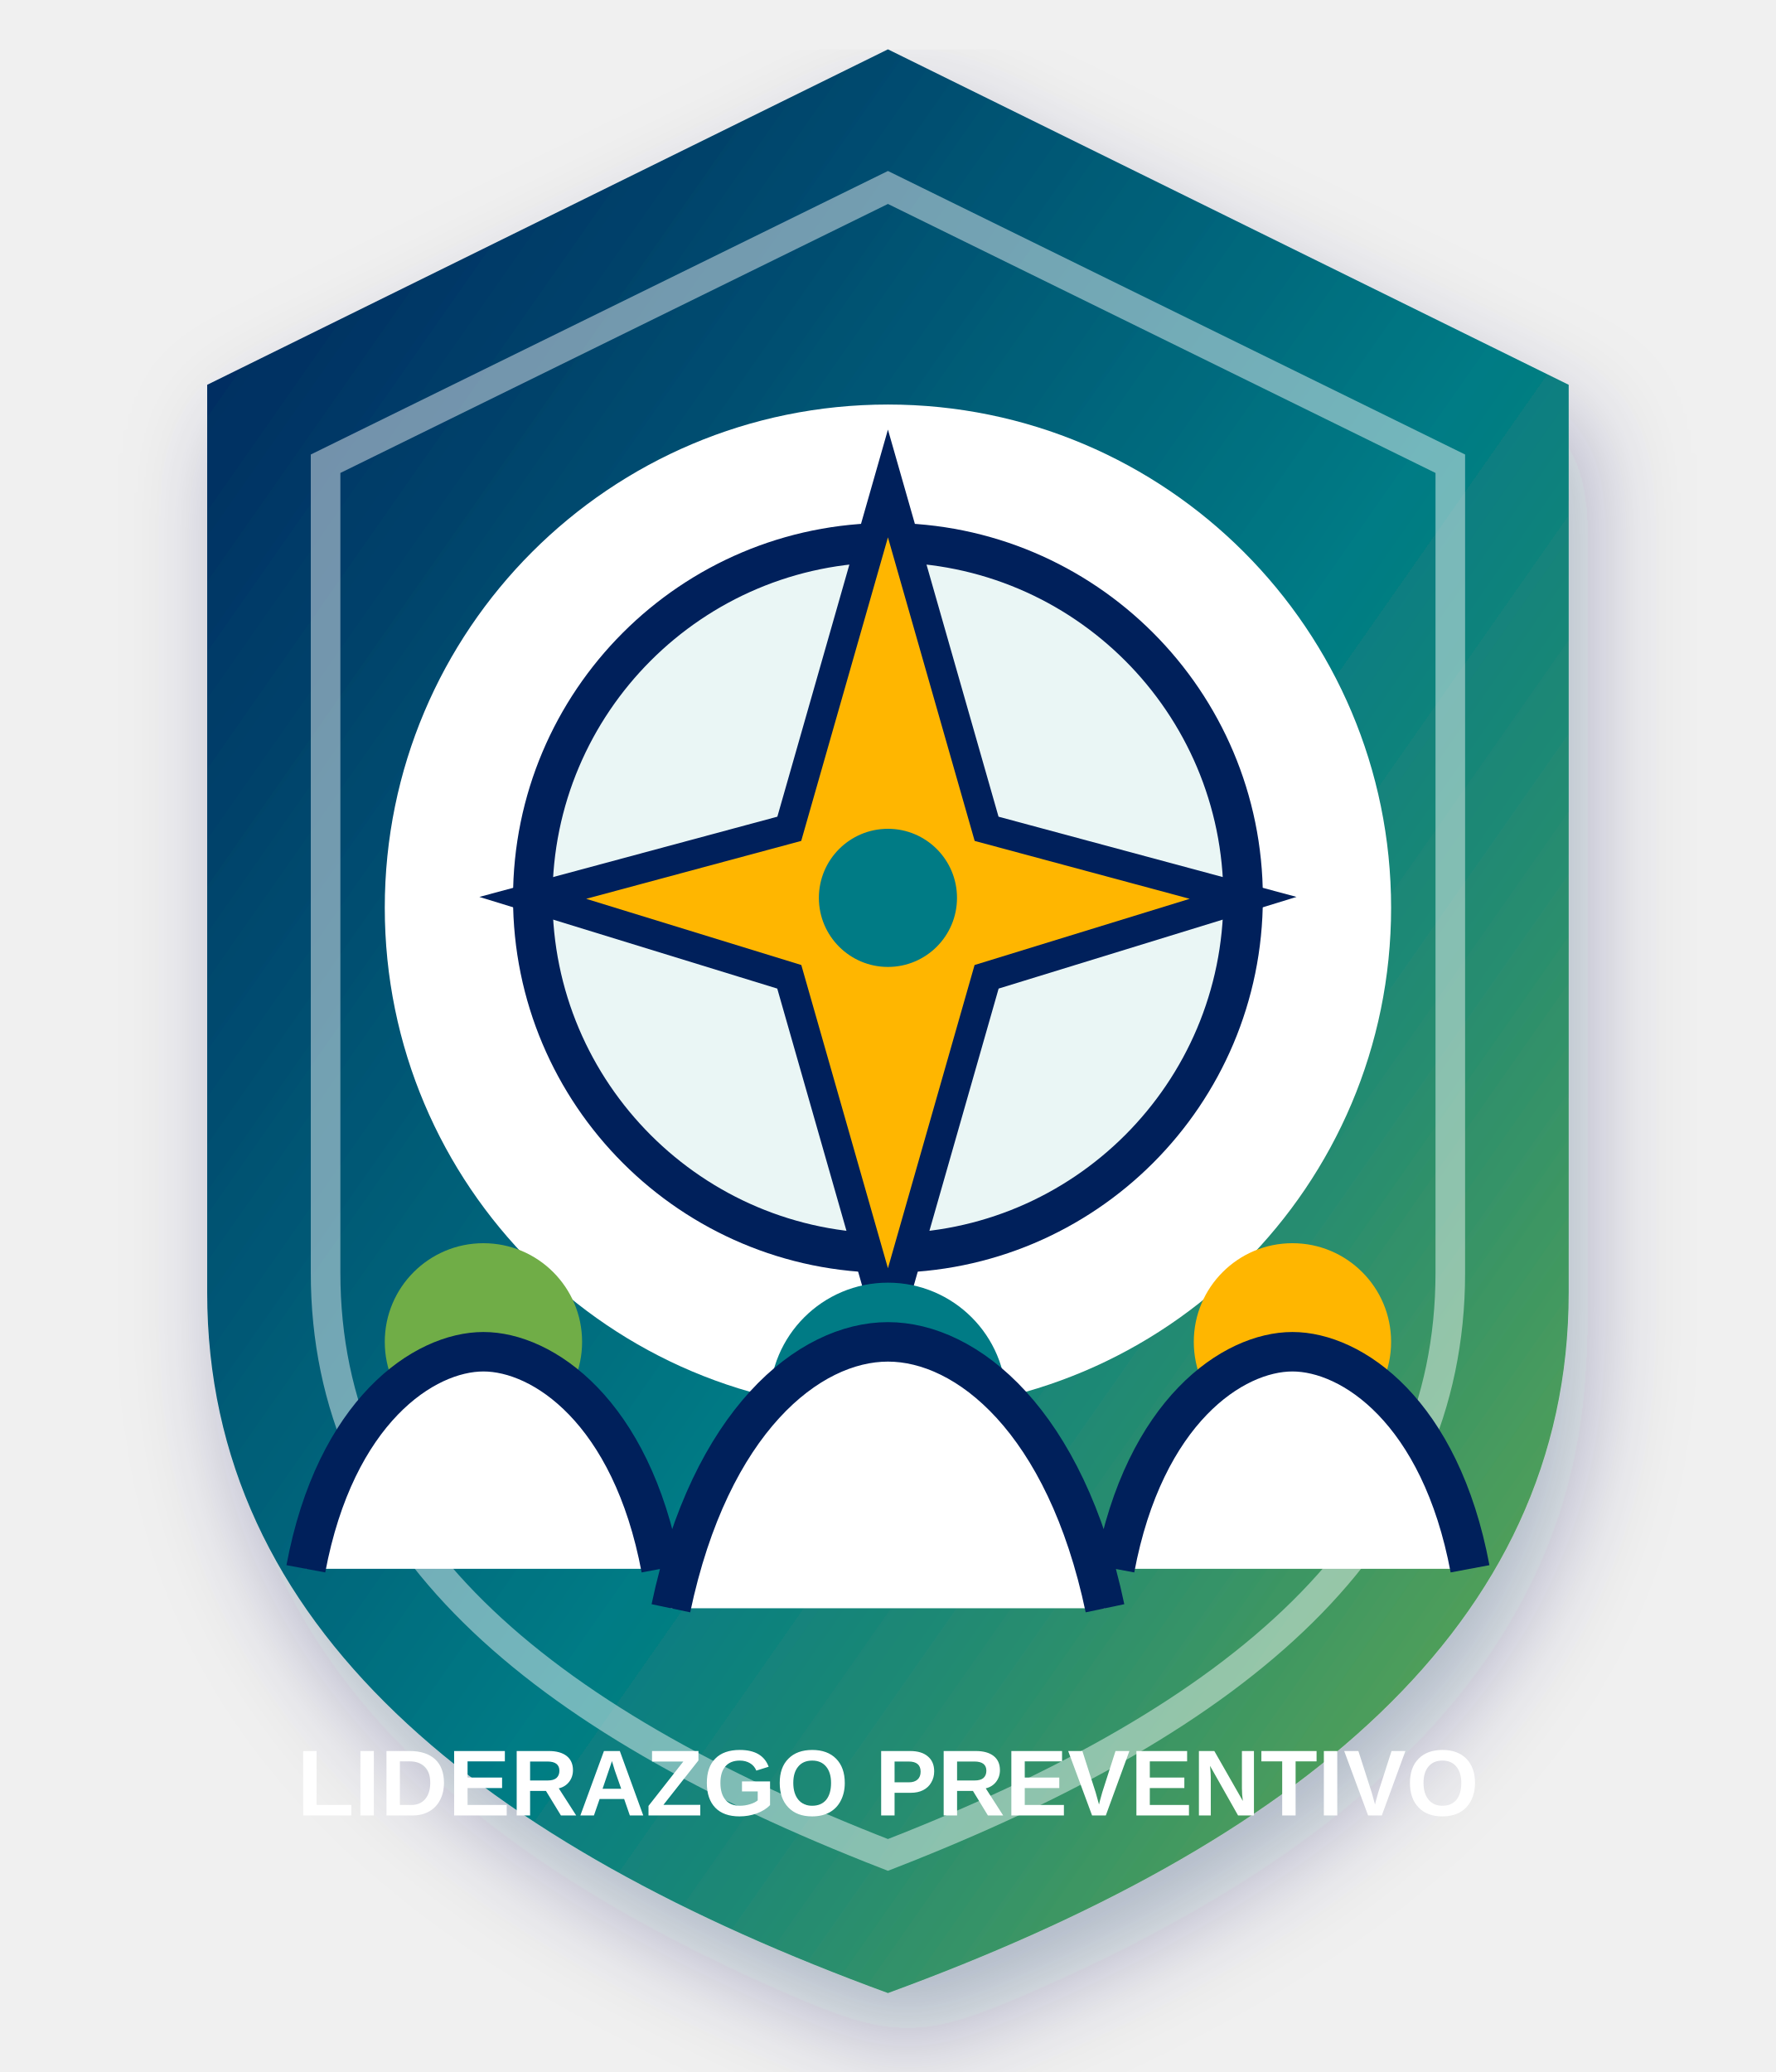
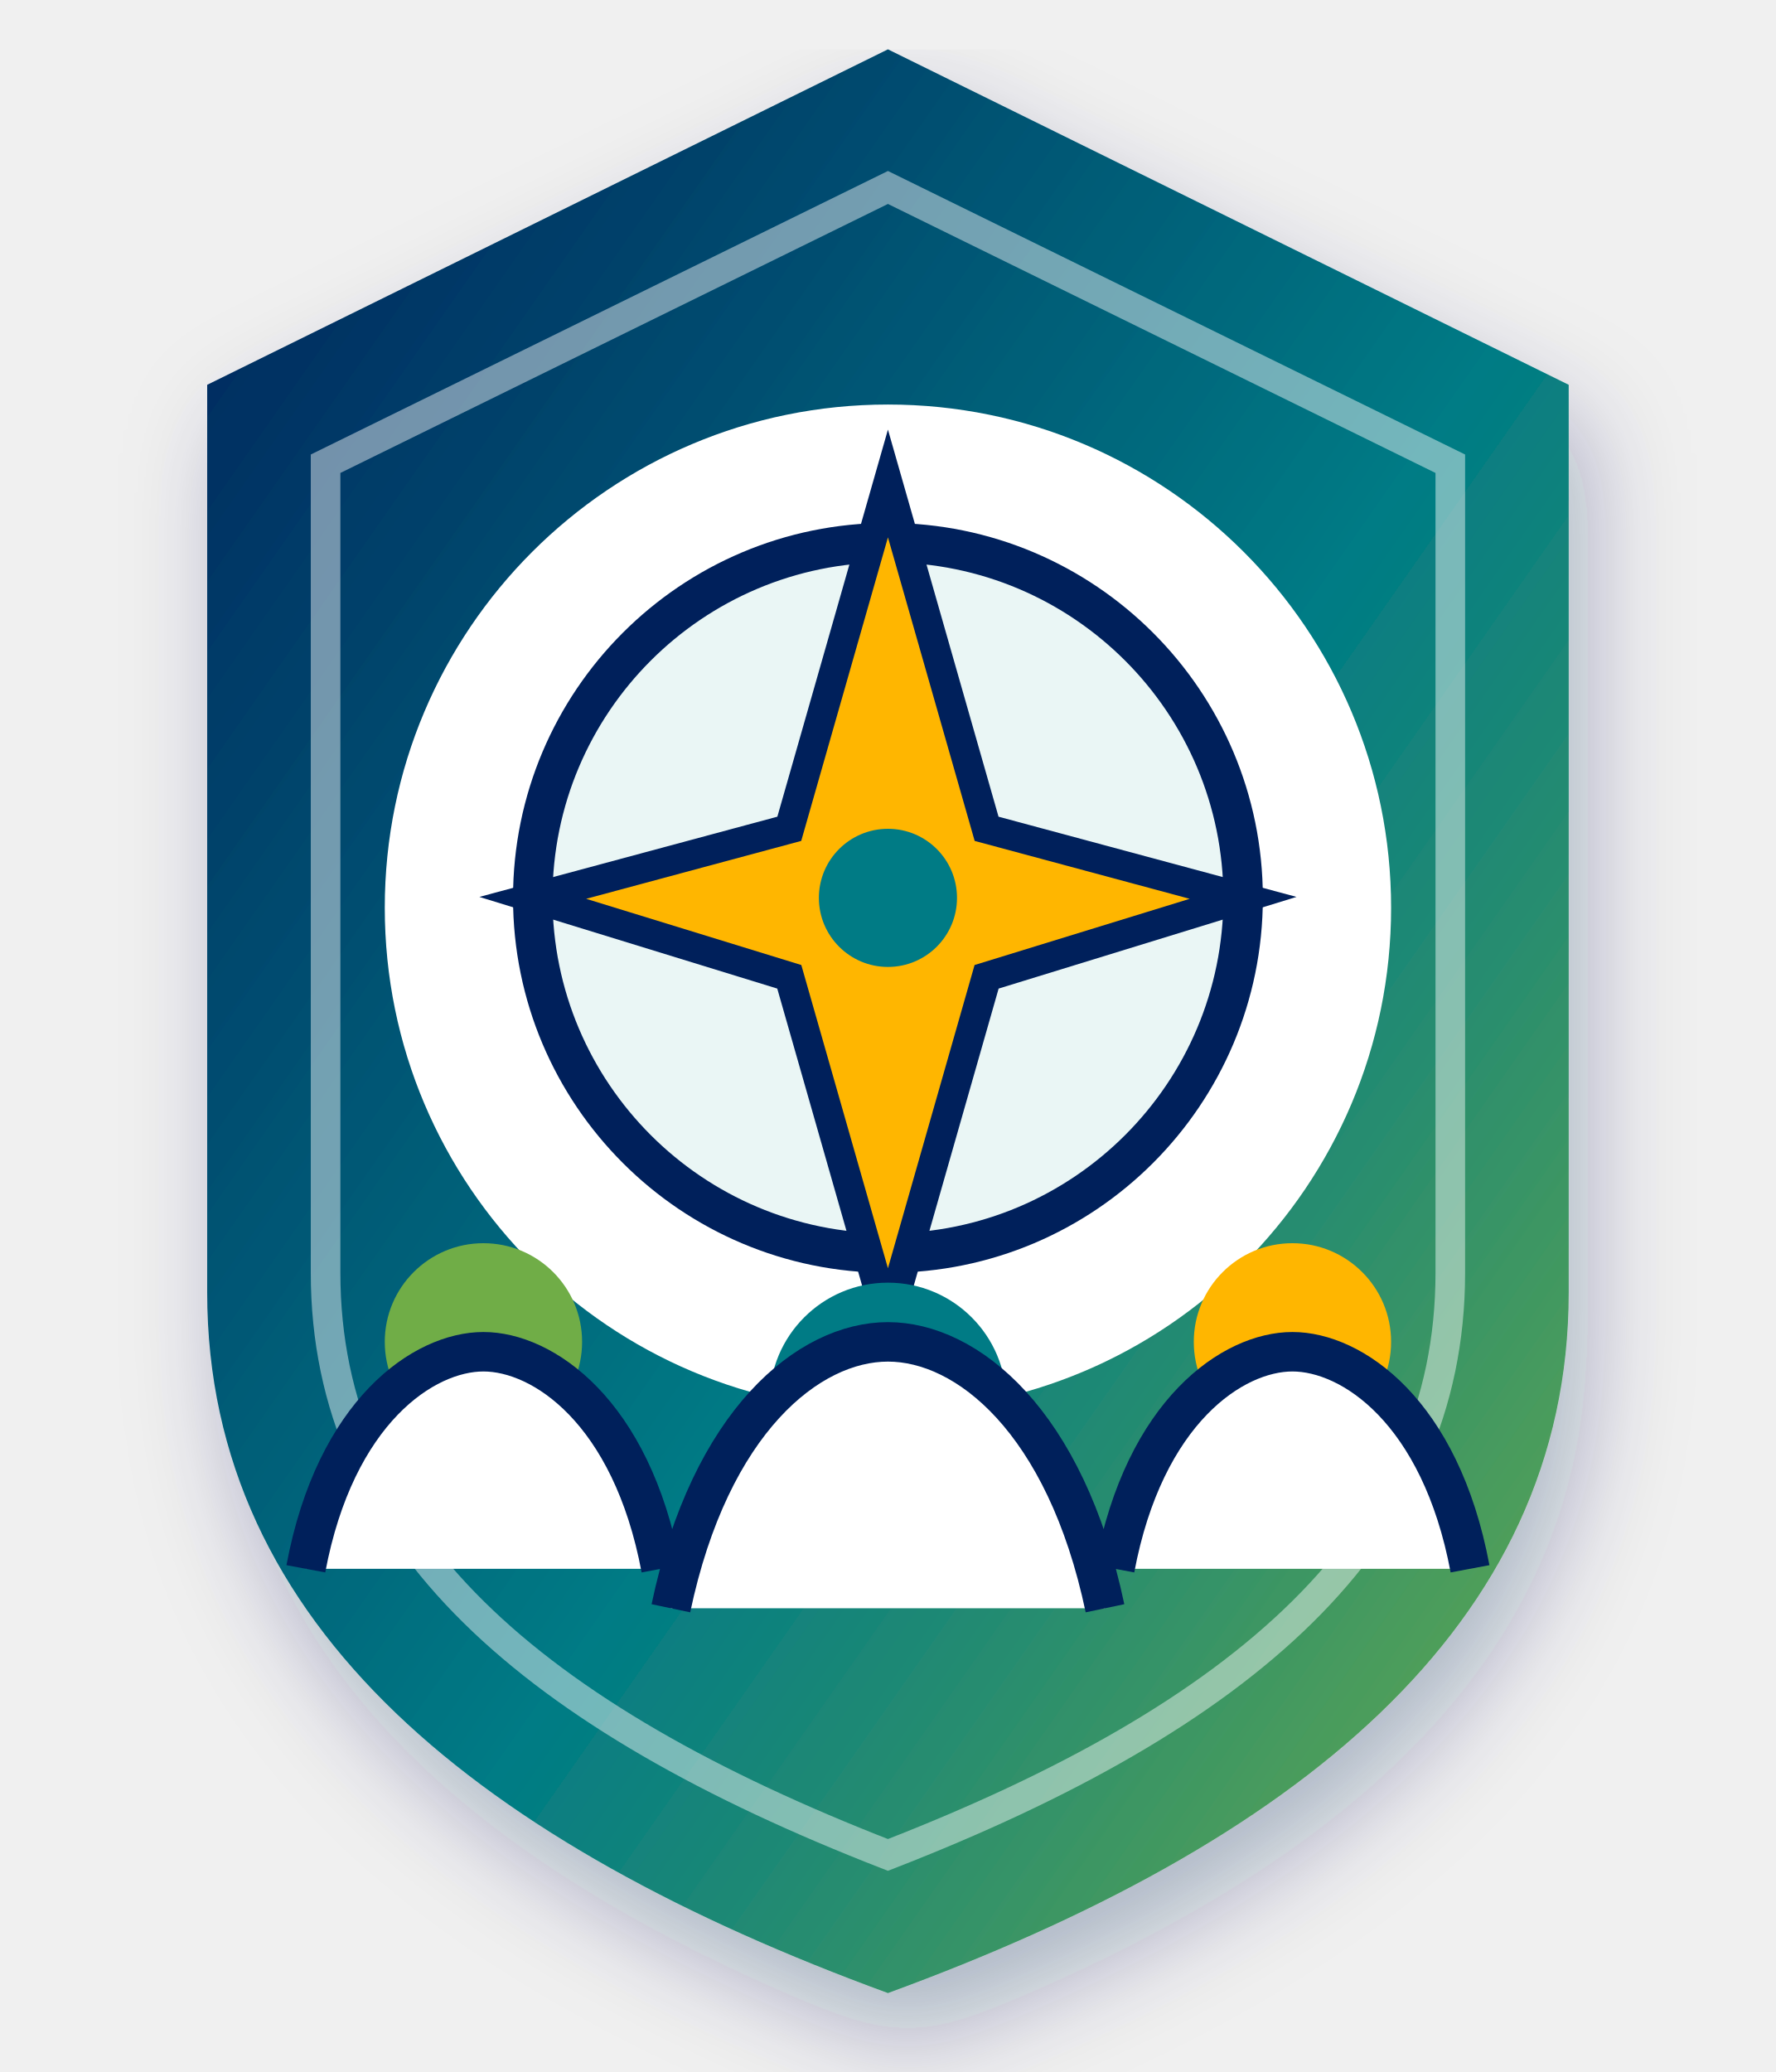
<svg xmlns="http://www.w3.org/2000/svg" viewBox="0 0 180 210" role="img" aria-labelledby="t d">
  <defs>
    <linearGradient id="g" x2="1" y2="1">
      <stop stop-color="#00205b" />
      <stop offset=".55" stop-color="#007b85" />
      <stop offset="1" stop-color="#70ad47" />
    </linearGradient>
    <filter id="s">
      <feDropShadow dy="5" stdDeviation="5" flood-color="#00205b" flood-opacity=".28" />
    </filter>
  </defs>
  <path d="M21 39L90 5l69 34v92c0 34-28 56-69 71-41-15-69-37-69-71z" fill="url(#g)" filter="url(#s)" />
  <path d="M33 47L90 19l57 28v82c0 27-21 45-57 59-36-14-57-32-57-59z" fill="none" stroke="#fff" stroke-opacity=".45" stroke-width="3" />
  <circle cx="90" cy="92" r="51" fill="#fff" />
  <circle cx="90" cy="91" r="36" fill="#eaf6f5" stroke="#00205b" stroke-width="4" />
  <path d="M90 49l10 35 26 7-26 8-10 35-10-35-26-8 26-7z" fill="#ffb600" stroke="#00205b" stroke-width="3" />
  <circle cx="90" cy="91" r="7" fill="#007b85" />
  <circle cx="49" cy="136" r="10" fill="#70ad47" />
  <circle cx="90" cy="142" r="12" fill="#007b85" />
  <circle cx="131" cy="136" r="10" fill="#ffb600" />
  <path d="M31 159c3-16 12-22 18-22s15 6 18 22M68 163c4-19 14-27 22-27s18 8 22 27M113 159c3-16 12-22 18-22s15 6 18 22" fill="#fff" stroke="#00205b" stroke-width="4" />
-   <text x="90" y="184" text-anchor="middle" font-family="Arial,sans-serif" font-size="9.5" font-weight="900" fill="#fff">LIDERAZGO PREVENTIVO</text>
</svg>
